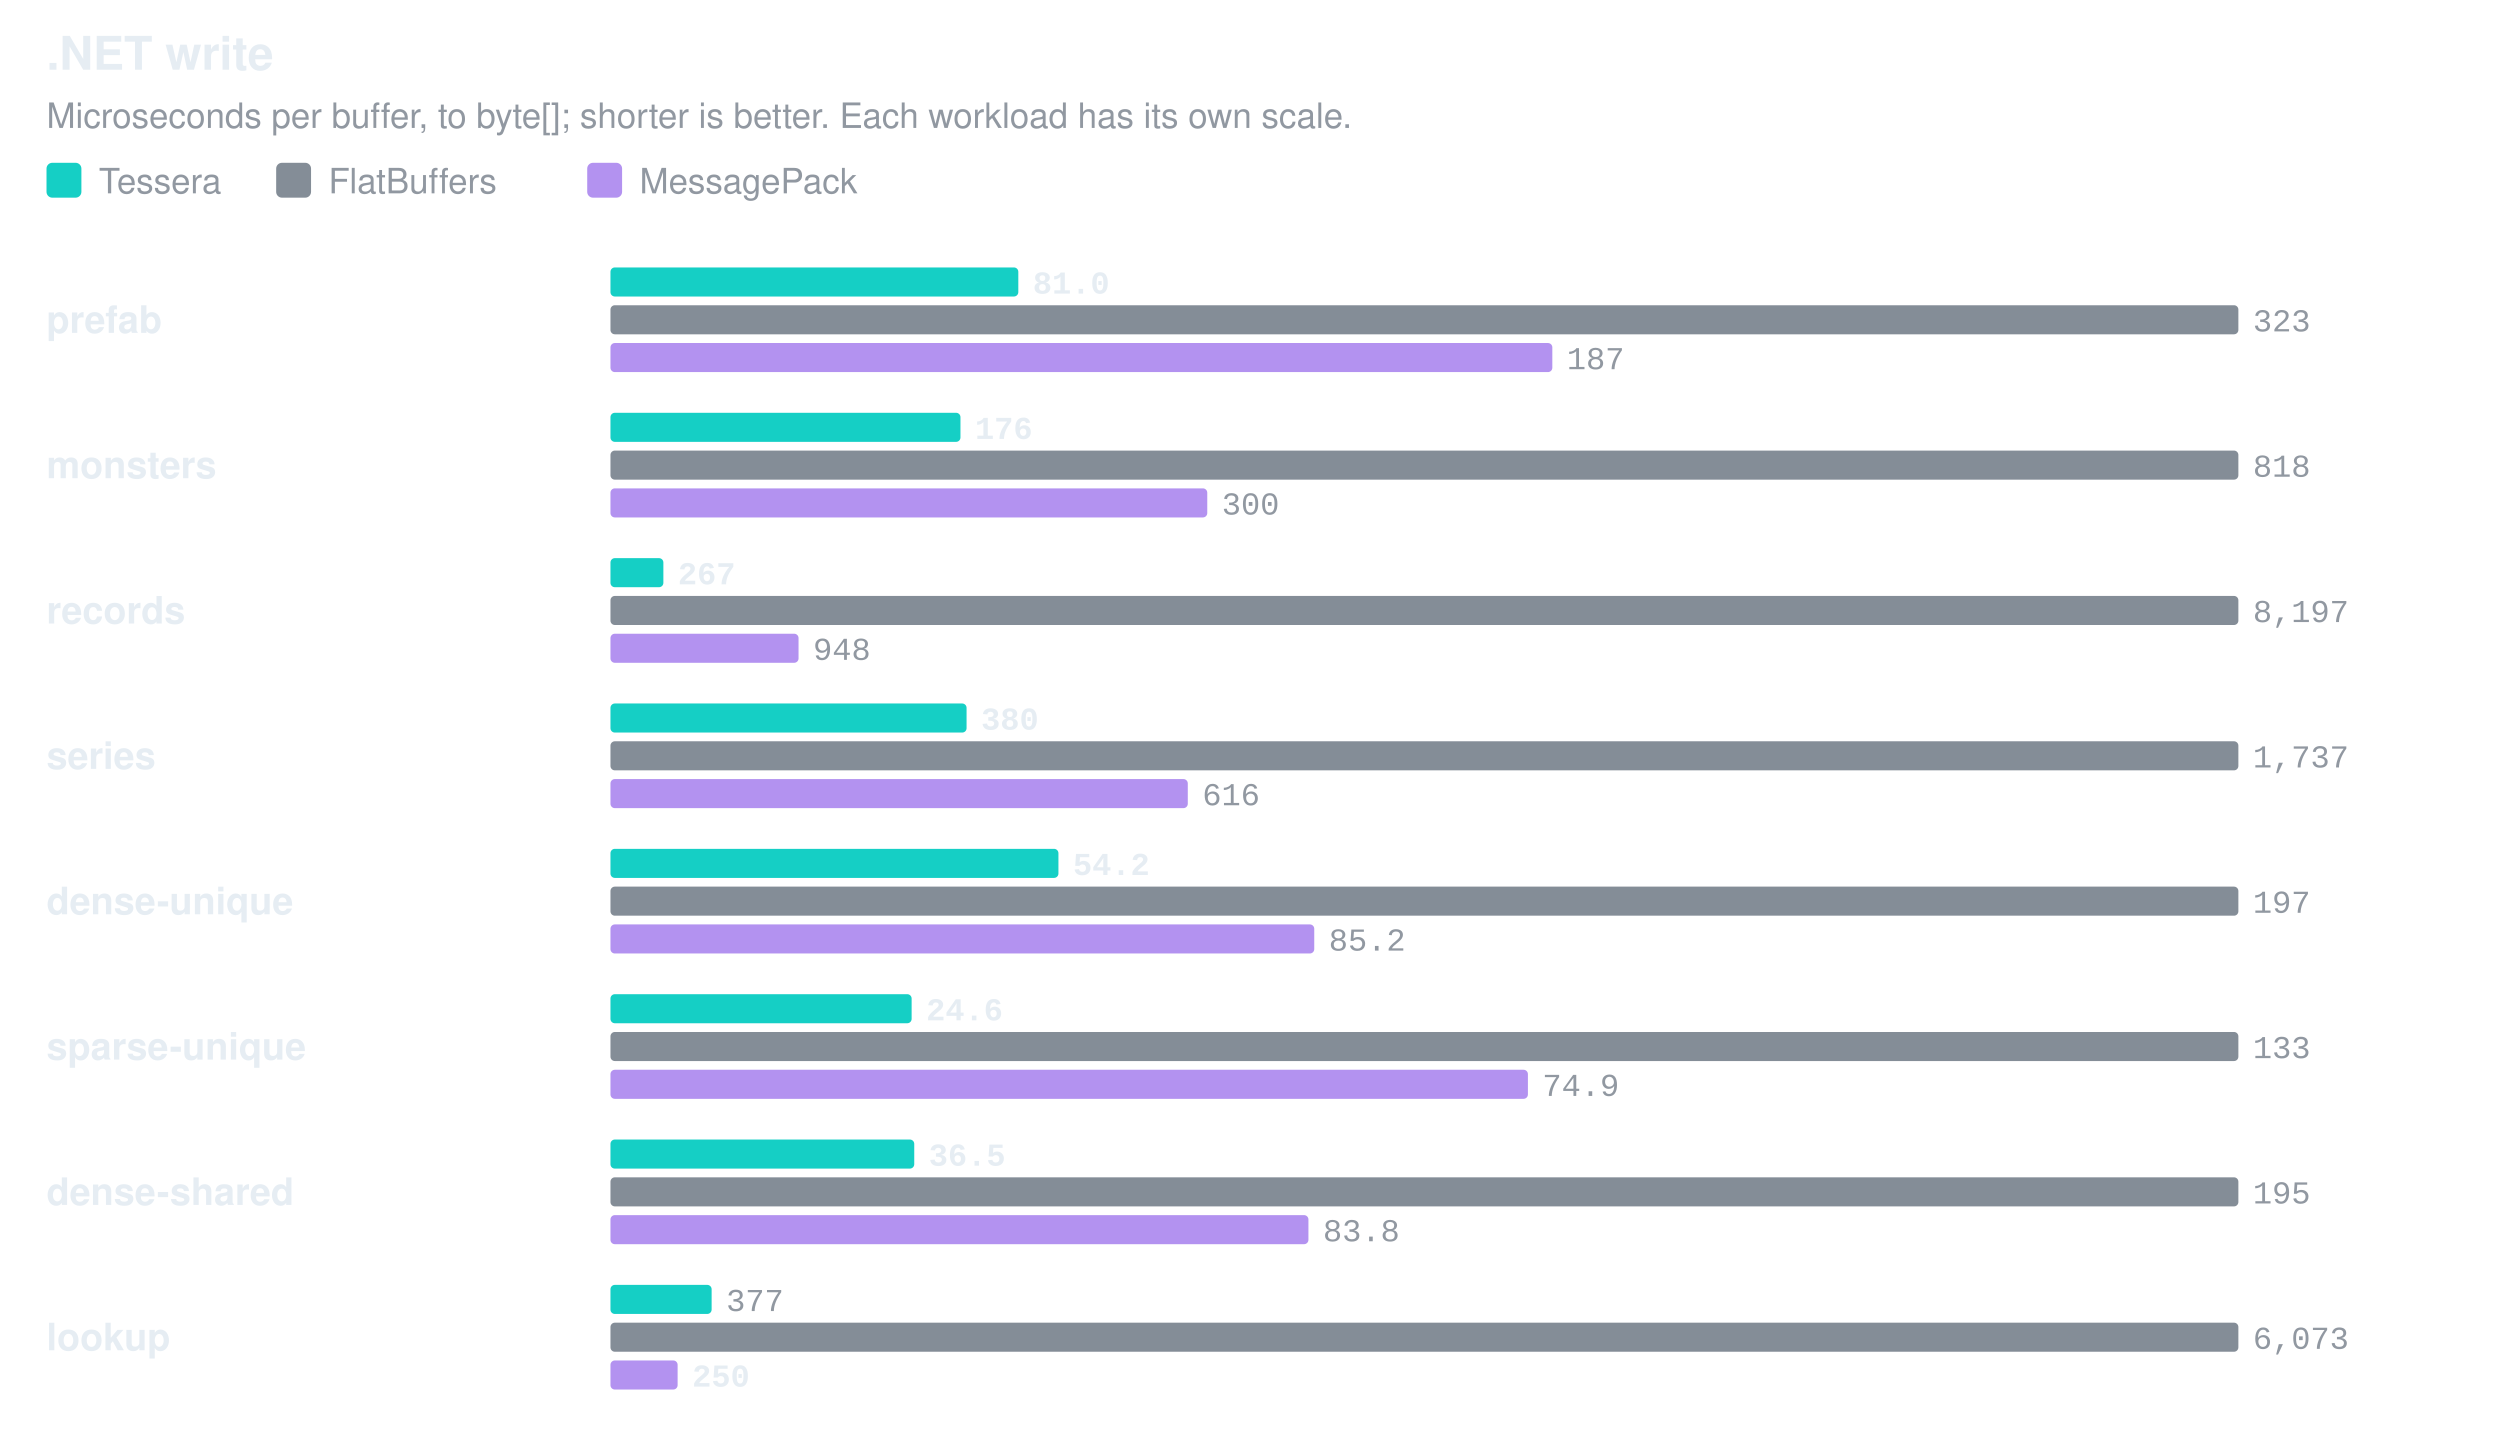
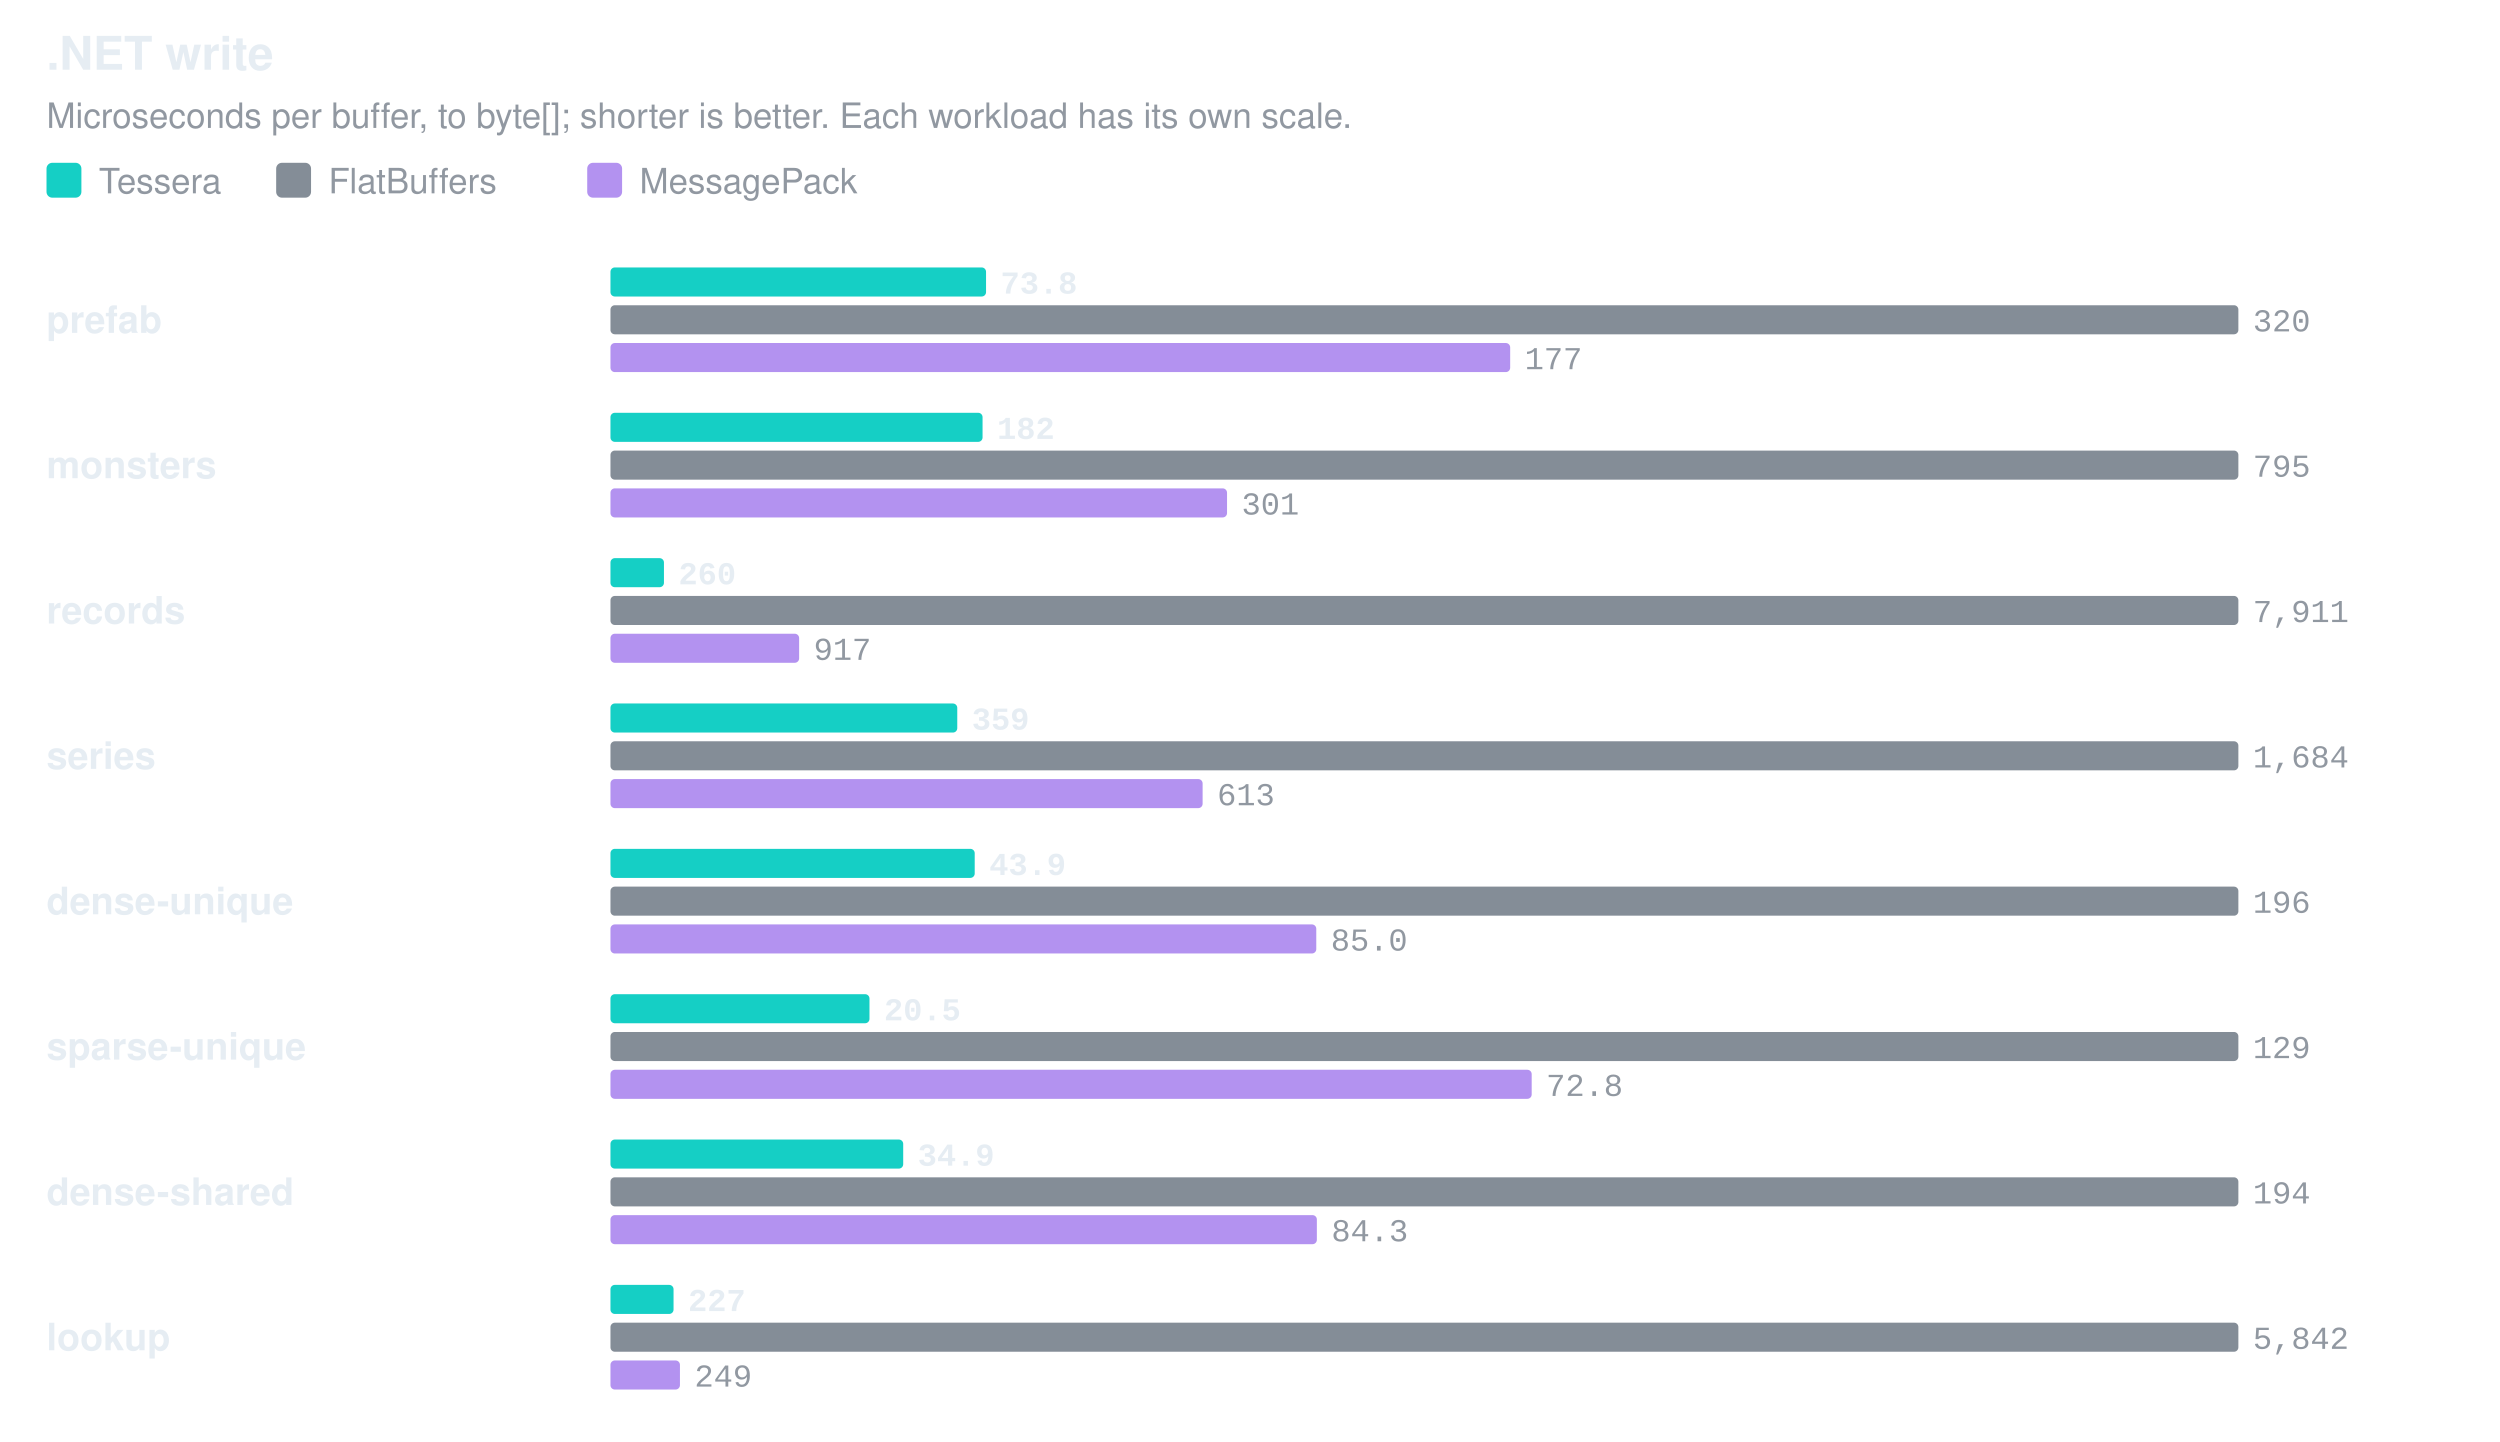
<svg xmlns="http://www.w3.org/2000/svg" width="860" height="496" viewBox="0 0 860 496" font-family="-apple-system, BlinkMacSystemFont, 'Segoe UI', Helvetica, Arial, sans-serif">
  <text x="16" y="24" fill="#e6edf3" font-size="16" text-anchor="start" font-weight="600">.NET write</text>
  <text x="16" y="44" fill="#9198a1" font-size="12" text-anchor="start">Microseconds per buffer, to byte[]; shorter is better. Each workload has its own scale.</text>
  <rect x="16" y="56" width="12" height="12" rx="2" fill="#15cfc5" />
  <text x="34" y="66.5" fill="#9198a1" font-size="12" text-anchor="start">Tessera</text>
  <rect x="95" y="56" width="12" height="12" rx="2" fill="#848d97" />
  <text x="113" y="66.5" fill="#9198a1" font-size="12" text-anchor="start">FlatBuffers</text>
  <rect x="202" y="56" width="12" height="12" rx="2" fill="#b392f0" />
  <text x="220" y="66.5" fill="#9198a1" font-size="12" text-anchor="start">MessagePack</text>
  <text x="16" y="114.5" fill="#e6edf3" font-size="13" text-anchor="start" font-weight="600">prefab</text>
-   <rect x="210" y="92" width="140.3" height="10" rx="1.5" fill="#15cfc5" />
-   <text x="355.3" y="101" fill="#e6edf3" font-size="11" text-anchor="start" font-weight="600" font-family="ui-monospace, SFMono-Regular, Consolas, 'Liberation Mono', monospace">81.0</text>
+   <rect x="210" y="92" width="129.2" height="10" rx="1.5" fill="#15cfc5" />
+   <text x="344.2" y="101" fill="#e6edf3" font-size="11" text-anchor="start" font-weight="600" font-family="ui-monospace, SFMono-Regular, Consolas, 'Liberation Mono', monospace">73.8</text>
  <rect x="210" y="105" width="560" height="10" rx="1.5" fill="#848d97" />
-   <text x="775" y="114" fill="#9198a1" font-size="11" text-anchor="start" font-family="ui-monospace, SFMono-Regular, Consolas, 'Liberation Mono', monospace">323</text>
-   <rect x="210" y="118" width="324" height="10" rx="1.5" fill="#b392f0" />
-   <text x="539" y="127" fill="#9198a1" font-size="11" text-anchor="start" font-family="ui-monospace, SFMono-Regular, Consolas, 'Liberation Mono', monospace">187</text>
+   <text x="775" y="114" fill="#9198a1" font-size="11" text-anchor="start" font-family="ui-monospace, SFMono-Regular, Consolas, 'Liberation Mono', monospace">320</text>
+   <rect x="210" y="118" width="309.5" height="10" rx="1.5" fill="#b392f0" />
+   <text x="524.5" y="127" fill="#9198a1" font-size="11" text-anchor="start" font-family="ui-monospace, SFMono-Regular, Consolas, 'Liberation Mono', monospace">177</text>
  <text x="16" y="164.5" fill="#e6edf3" font-size="13" text-anchor="start" font-weight="600">monsters</text>
-   <rect x="210" y="142" width="120.4" height="10" rx="1.5" fill="#15cfc5" />
-   <text x="335.4" y="151" fill="#e6edf3" font-size="11" text-anchor="start" font-weight="600" font-family="ui-monospace, SFMono-Regular, Consolas, 'Liberation Mono', monospace">176</text>
+   <rect x="210" y="142" width="128" height="10" rx="1.5" fill="#15cfc5" />
+   <text x="343" y="151" fill="#e6edf3" font-size="11" text-anchor="start" font-weight="600" font-family="ui-monospace, SFMono-Regular, Consolas, 'Liberation Mono', monospace">182</text>
  <rect x="210" y="155" width="560" height="10" rx="1.5" fill="#848d97" />
-   <text x="775" y="164" fill="#9198a1" font-size="11" text-anchor="start" font-family="ui-monospace, SFMono-Regular, Consolas, 'Liberation Mono', monospace">818</text>
-   <rect x="210" y="168" width="205.3" height="10" rx="1.5" fill="#b392f0" />
-   <text x="420.3" y="177" fill="#9198a1" font-size="11" text-anchor="start" font-family="ui-monospace, SFMono-Regular, Consolas, 'Liberation Mono', monospace">300</text>
+   <text x="775" y="164" fill="#9198a1" font-size="11" text-anchor="start" font-family="ui-monospace, SFMono-Regular, Consolas, 'Liberation Mono', monospace">795</text>
+   <rect x="210" y="168" width="212.1" height="10" rx="1.5" fill="#b392f0" />
+   <text x="427.1" y="177" fill="#9198a1" font-size="11" text-anchor="start" font-family="ui-monospace, SFMono-Regular, Consolas, 'Liberation Mono', monospace">301</text>
  <text x="16" y="214.5" fill="#e6edf3" font-size="13" text-anchor="start" font-weight="600">records</text>
-   <rect x="210" y="192" width="18.2" height="10" rx="1.5" fill="#15cfc5" />
-   <text x="233.2" y="201" fill="#e6edf3" font-size="11" text-anchor="start" font-weight="600" font-family="ui-monospace, SFMono-Regular, Consolas, 'Liberation Mono', monospace">267</text>
+   <rect x="210" y="192" width="18.4" height="10" rx="1.5" fill="#15cfc5" />
+   <text x="233.4" y="201" fill="#e6edf3" font-size="11" text-anchor="start" font-weight="600" font-family="ui-monospace, SFMono-Regular, Consolas, 'Liberation Mono', monospace">260</text>
  <rect x="210" y="205" width="560" height="10" rx="1.5" fill="#848d97" />
-   <text x="775" y="214" fill="#9198a1" font-size="11" text-anchor="start" font-family="ui-monospace, SFMono-Regular, Consolas, 'Liberation Mono', monospace">8,197</text>
-   <rect x="210" y="218" width="64.7" height="10" rx="1.5" fill="#b392f0" />
-   <text x="279.7" y="227" fill="#9198a1" font-size="11" text-anchor="start" font-family="ui-monospace, SFMono-Regular, Consolas, 'Liberation Mono', monospace">948</text>
+   <text x="775" y="214" fill="#9198a1" font-size="11" text-anchor="start" font-family="ui-monospace, SFMono-Regular, Consolas, 'Liberation Mono', monospace">7,911</text>
+   <rect x="210" y="218" width="64.9" height="10" rx="1.5" fill="#b392f0" />
+   <text x="279.9" y="227" fill="#9198a1" font-size="11" text-anchor="start" font-family="ui-monospace, SFMono-Regular, Consolas, 'Liberation Mono', monospace">917</text>
  <text x="16" y="264.5" fill="#e6edf3" font-size="13" text-anchor="start" font-weight="600">series</text>
-   <rect x="210" y="242" width="122.5" height="10" rx="1.5" fill="#15cfc5" />
-   <text x="337.5" y="251" fill="#e6edf3" font-size="11" text-anchor="start" font-weight="600" font-family="ui-monospace, SFMono-Regular, Consolas, 'Liberation Mono', monospace">380</text>
+   <rect x="210" y="242" width="119.3" height="10" rx="1.5" fill="#15cfc5" />
+   <text x="334.3" y="251" fill="#e6edf3" font-size="11" text-anchor="start" font-weight="600" font-family="ui-monospace, SFMono-Regular, Consolas, 'Liberation Mono', monospace">359</text>
  <rect x="210" y="255" width="560" height="10" rx="1.5" fill="#848d97" />
-   <text x="775" y="264" fill="#9198a1" font-size="11" text-anchor="start" font-family="ui-monospace, SFMono-Regular, Consolas, 'Liberation Mono', monospace">1,737</text>
-   <rect x="210" y="268" width="198.6" height="10" rx="1.5" fill="#b392f0" />
-   <text x="413.6" y="277" fill="#9198a1" font-size="11" text-anchor="start" font-family="ui-monospace, SFMono-Regular, Consolas, 'Liberation Mono', monospace">616</text>
+   <text x="775" y="264" fill="#9198a1" font-size="11" text-anchor="start" font-family="ui-monospace, SFMono-Regular, Consolas, 'Liberation Mono', monospace">1,684</text>
+   <rect x="210" y="268" width="203.7" height="10" rx="1.5" fill="#b392f0" />
+   <text x="418.7" y="277" fill="#9198a1" font-size="11" text-anchor="start" font-family="ui-monospace, SFMono-Regular, Consolas, 'Liberation Mono', monospace">613</text>
  <text x="16" y="314.5" fill="#e6edf3" font-size="13" text-anchor="start" font-weight="600">dense-unique</text>
-   <rect x="210" y="292" width="154.1" height="10" rx="1.5" fill="#15cfc5" />
-   <text x="369.1" y="301" fill="#e6edf3" font-size="11" text-anchor="start" font-weight="600" font-family="ui-monospace, SFMono-Regular, Consolas, 'Liberation Mono', monospace">54.2</text>
+   <rect x="210" y="292" width="125.3" height="10" rx="1.5" fill="#15cfc5" />
+   <text x="340.3" y="301" fill="#e6edf3" font-size="11" text-anchor="start" font-weight="600" font-family="ui-monospace, SFMono-Regular, Consolas, 'Liberation Mono', monospace">43.9</text>
  <rect x="210" y="305" width="560" height="10" rx="1.5" fill="#848d97" />
-   <text x="775" y="314" fill="#9198a1" font-size="11" text-anchor="start" font-family="ui-monospace, SFMono-Regular, Consolas, 'Liberation Mono', monospace">197</text>
-   <rect x="210" y="318" width="242.1" height="10" rx="1.5" fill="#b392f0" />
-   <text x="457.1" y="327" fill="#9198a1" font-size="11" text-anchor="start" font-family="ui-monospace, SFMono-Regular, Consolas, 'Liberation Mono', monospace">85.2</text>
+   <text x="775" y="314" fill="#9198a1" font-size="11" text-anchor="start" font-family="ui-monospace, SFMono-Regular, Consolas, 'Liberation Mono', monospace">196</text>
+   <rect x="210" y="318" width="242.8" height="10" rx="1.5" fill="#b392f0" />
+   <text x="457.8" y="327" fill="#9198a1" font-size="11" text-anchor="start" font-family="ui-monospace, SFMono-Regular, Consolas, 'Liberation Mono', monospace">85.0</text>
  <text x="16" y="364.5" fill="#e6edf3" font-size="13" text-anchor="start" font-weight="600">sparse-unique</text>
-   <rect x="210" y="342" width="103.6" height="10" rx="1.5" fill="#15cfc5" />
-   <text x="318.6" y="351" fill="#e6edf3" font-size="11" text-anchor="start" font-weight="600" font-family="ui-monospace, SFMono-Regular, Consolas, 'Liberation Mono', monospace">24.6</text>
+   <rect x="210" y="342" width="89.1" height="10" rx="1.5" fill="#15cfc5" />
+   <text x="304.1" y="351" fill="#e6edf3" font-size="11" text-anchor="start" font-weight="600" font-family="ui-monospace, SFMono-Regular, Consolas, 'Liberation Mono', monospace">20.5</text>
  <rect x="210" y="355" width="560" height="10" rx="1.5" fill="#848d97" />
-   <text x="775" y="364" fill="#9198a1" font-size="11" text-anchor="start" font-family="ui-monospace, SFMono-Regular, Consolas, 'Liberation Mono', monospace">133</text>
-   <rect x="210" y="368" width="315.6" height="10" rx="1.5" fill="#b392f0" />
-   <text x="530.6" y="377" fill="#9198a1" font-size="11" text-anchor="start" font-family="ui-monospace, SFMono-Regular, Consolas, 'Liberation Mono', monospace">74.9</text>
+   <text x="775" y="364" fill="#9198a1" font-size="11" text-anchor="start" font-family="ui-monospace, SFMono-Regular, Consolas, 'Liberation Mono', monospace">129</text>
+   <rect x="210" y="368" width="316.9" height="10" rx="1.5" fill="#b392f0" />
+   <text x="531.9" y="377" fill="#9198a1" font-size="11" text-anchor="start" font-family="ui-monospace, SFMono-Regular, Consolas, 'Liberation Mono', monospace">72.8</text>
  <text x="16" y="414.5" fill="#e6edf3" font-size="13" text-anchor="start" font-weight="600">dense-shared</text>
-   <rect x="210" y="392" width="104.5" height="10" rx="1.5" fill="#15cfc5" />
-   <text x="319.5" y="401" fill="#e6edf3" font-size="11" text-anchor="start" font-weight="600" font-family="ui-monospace, SFMono-Regular, Consolas, 'Liberation Mono', monospace">36.5</text>
+   <rect x="210" y="392" width="100.7" height="10" rx="1.5" fill="#15cfc5" />
+   <text x="315.7" y="401" fill="#e6edf3" font-size="11" text-anchor="start" font-weight="600" font-family="ui-monospace, SFMono-Regular, Consolas, 'Liberation Mono', monospace">34.9</text>
  <rect x="210" y="405" width="560" height="10" rx="1.5" fill="#848d97" />
-   <text x="775" y="414" fill="#9198a1" font-size="11" text-anchor="start" font-family="ui-monospace, SFMono-Regular, Consolas, 'Liberation Mono', monospace">195</text>
-   <rect x="210" y="418" width="240.1" height="10" rx="1.5" fill="#b392f0" />
-   <text x="455.1" y="427" fill="#9198a1" font-size="11" text-anchor="start" font-family="ui-monospace, SFMono-Regular, Consolas, 'Liberation Mono', monospace">83.8</text>
+   <text x="775" y="414" fill="#9198a1" font-size="11" text-anchor="start" font-family="ui-monospace, SFMono-Regular, Consolas, 'Liberation Mono', monospace">194</text>
+   <rect x="210" y="418" width="243" height="10" rx="1.5" fill="#b392f0" />
+   <text x="458" y="427" fill="#9198a1" font-size="11" text-anchor="start" font-family="ui-monospace, SFMono-Regular, Consolas, 'Liberation Mono', monospace">84.3</text>
  <text x="16" y="464.5" fill="#e6edf3" font-size="13" text-anchor="start" font-weight="600">lookup</text>
-   <rect x="210" y="442" width="34.8" height="10" rx="1.5" fill="#15cfc5" />
-   <text x="249.8" y="451" fill="#9198a1" font-size="11" text-anchor="start" font-family="ui-monospace, SFMono-Regular, Consolas, 'Liberation Mono', monospace">377</text>
+   <rect x="210" y="442" width="21.7" height="10" rx="1.5" fill="#15cfc5" />
+   <text x="236.7" y="451" fill="#e6edf3" font-size="11" text-anchor="start" font-weight="600" font-family="ui-monospace, SFMono-Regular, Consolas, 'Liberation Mono', monospace">227</text>
  <rect x="210" y="455" width="560" height="10" rx="1.5" fill="#848d97" />
-   <text x="775" y="464" fill="#9198a1" font-size="11" text-anchor="start" font-family="ui-monospace, SFMono-Regular, Consolas, 'Liberation Mono', monospace">6,073</text>
-   <rect x="210" y="468" width="23.1" height="10" rx="1.5" fill="#b392f0" />
-   <text x="238.1" y="477" fill="#e6edf3" font-size="11" text-anchor="start" font-weight="600" font-family="ui-monospace, SFMono-Regular, Consolas, 'Liberation Mono', monospace">250</text>
+   <text x="775" y="464" fill="#9198a1" font-size="11" text-anchor="start" font-family="ui-monospace, SFMono-Regular, Consolas, 'Liberation Mono', monospace">5,842</text>
+   <rect x="210" y="468" width="23.9" height="10" rx="1.5" fill="#b392f0" />
+   <text x="238.9" y="477" fill="#9198a1" font-size="11" text-anchor="start" font-family="ui-monospace, SFMono-Regular, Consolas, 'Liberation Mono', monospace">249</text>
</svg>
